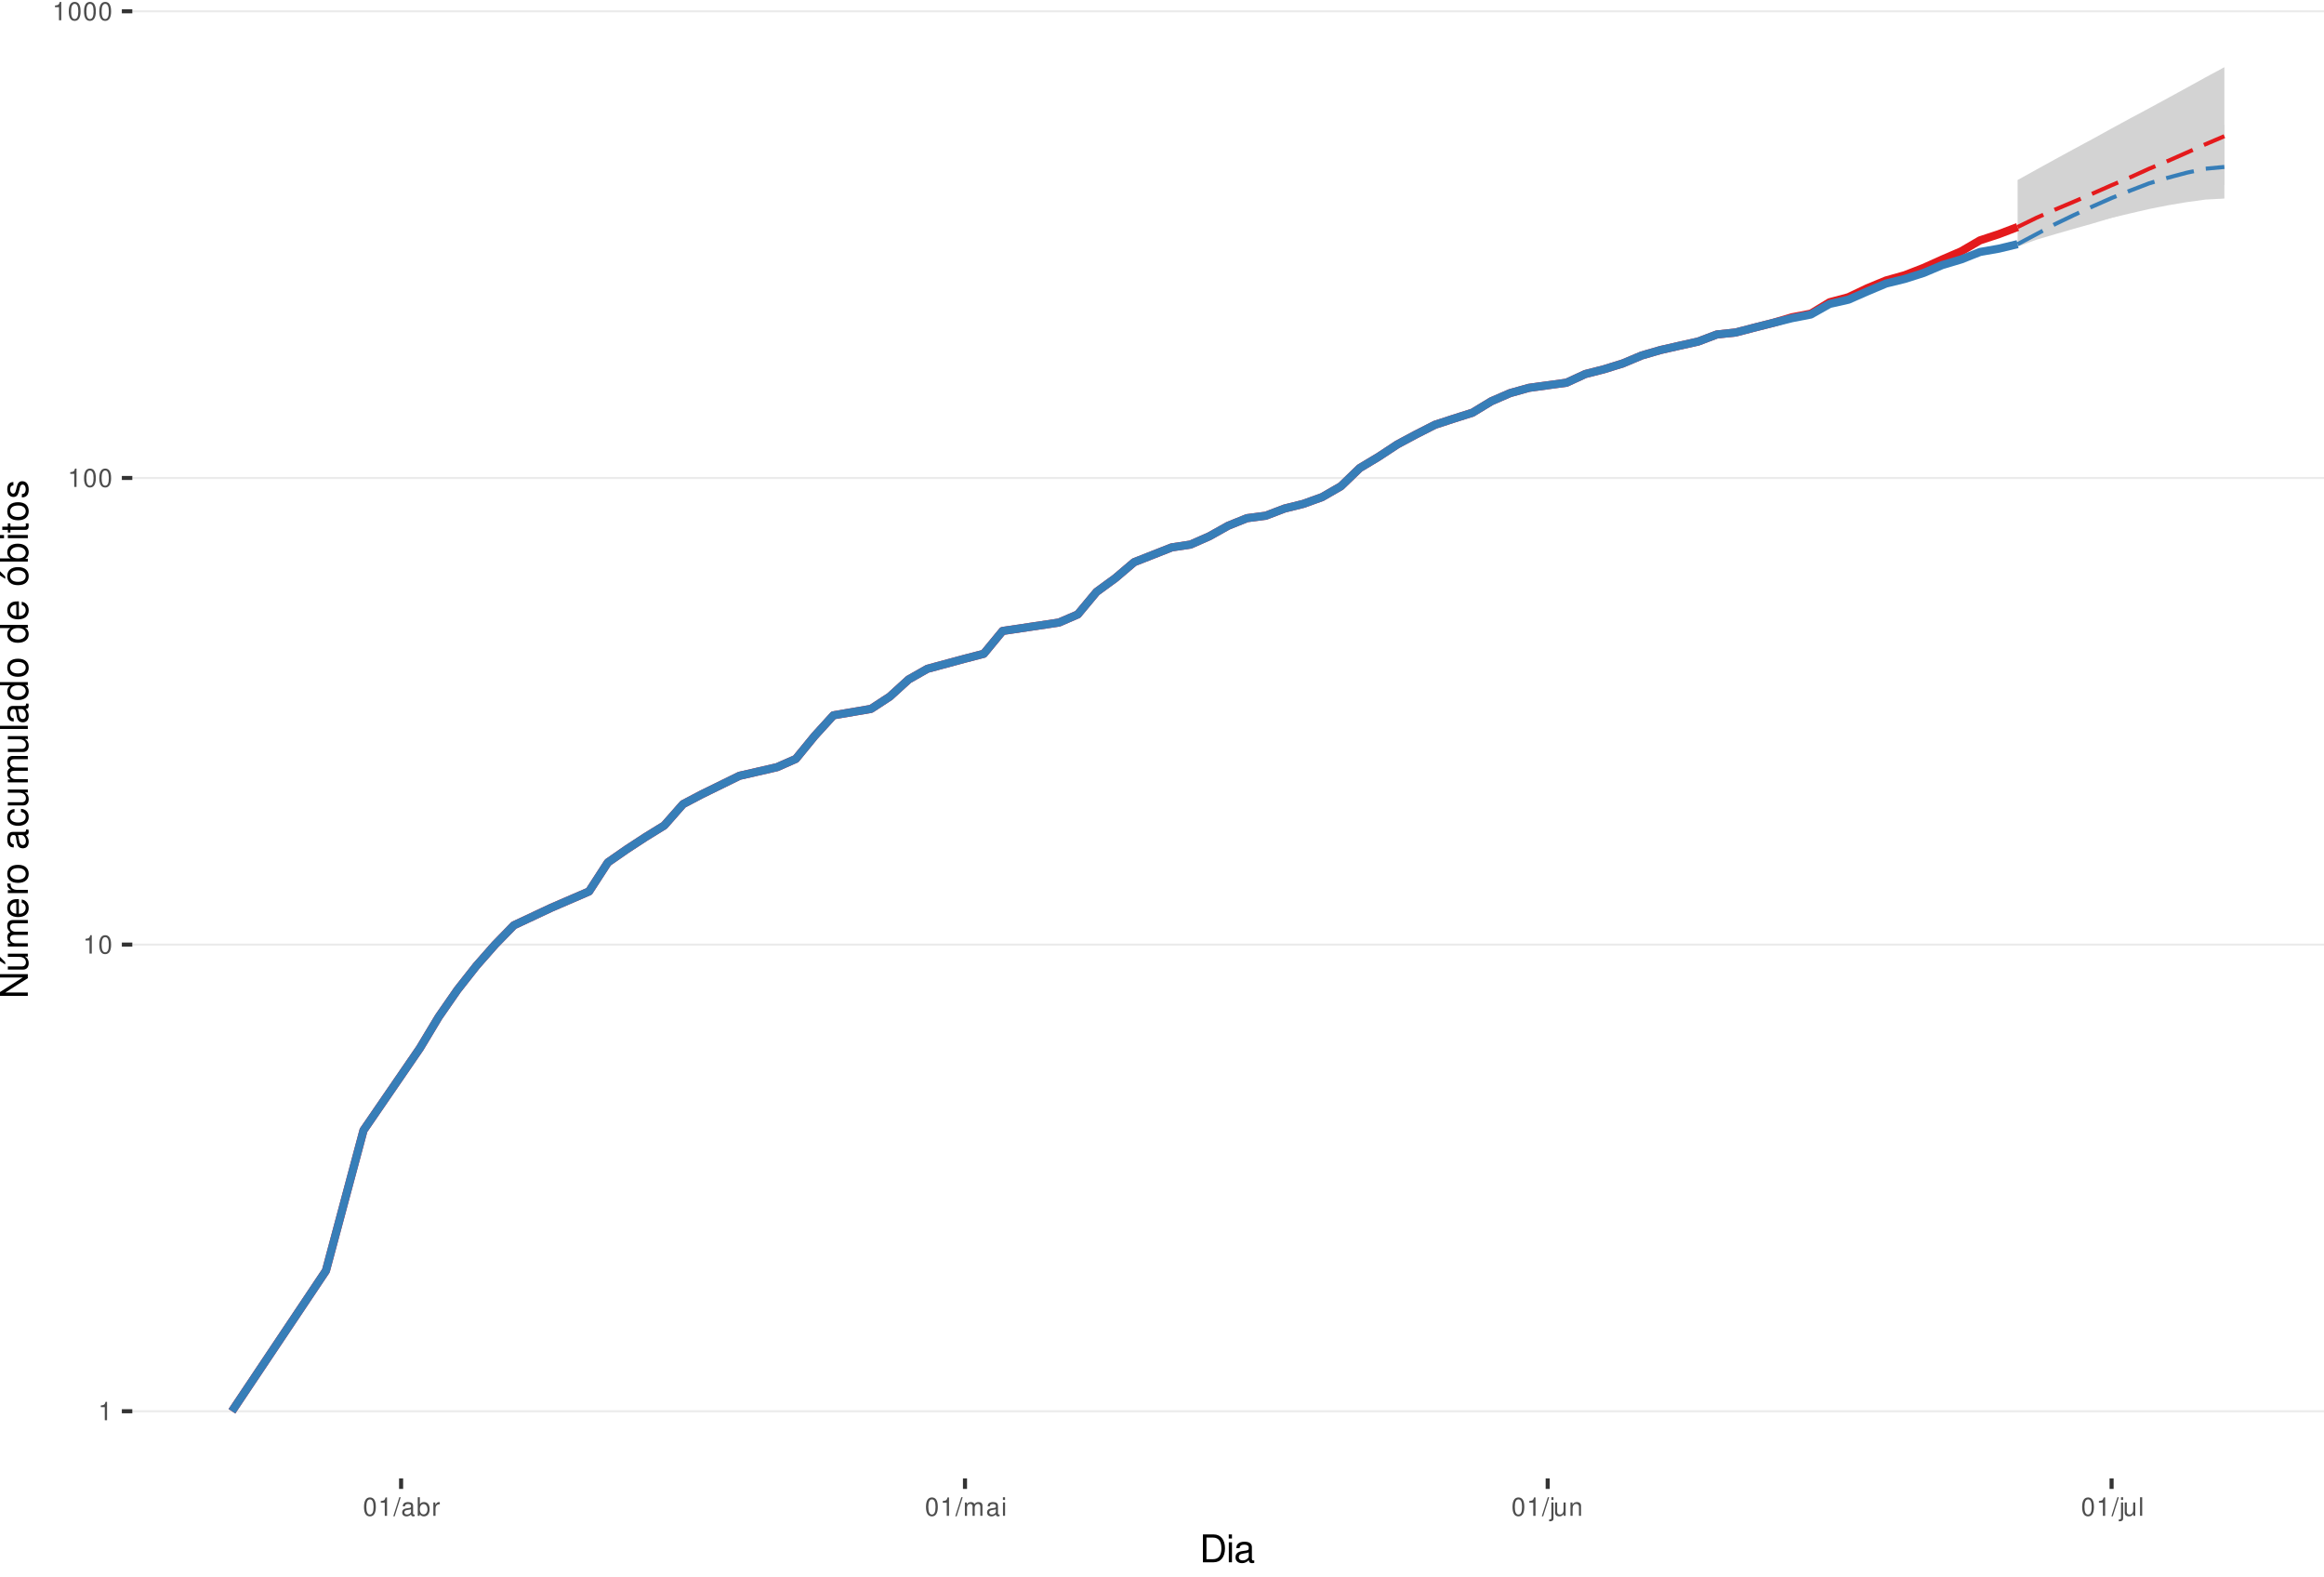
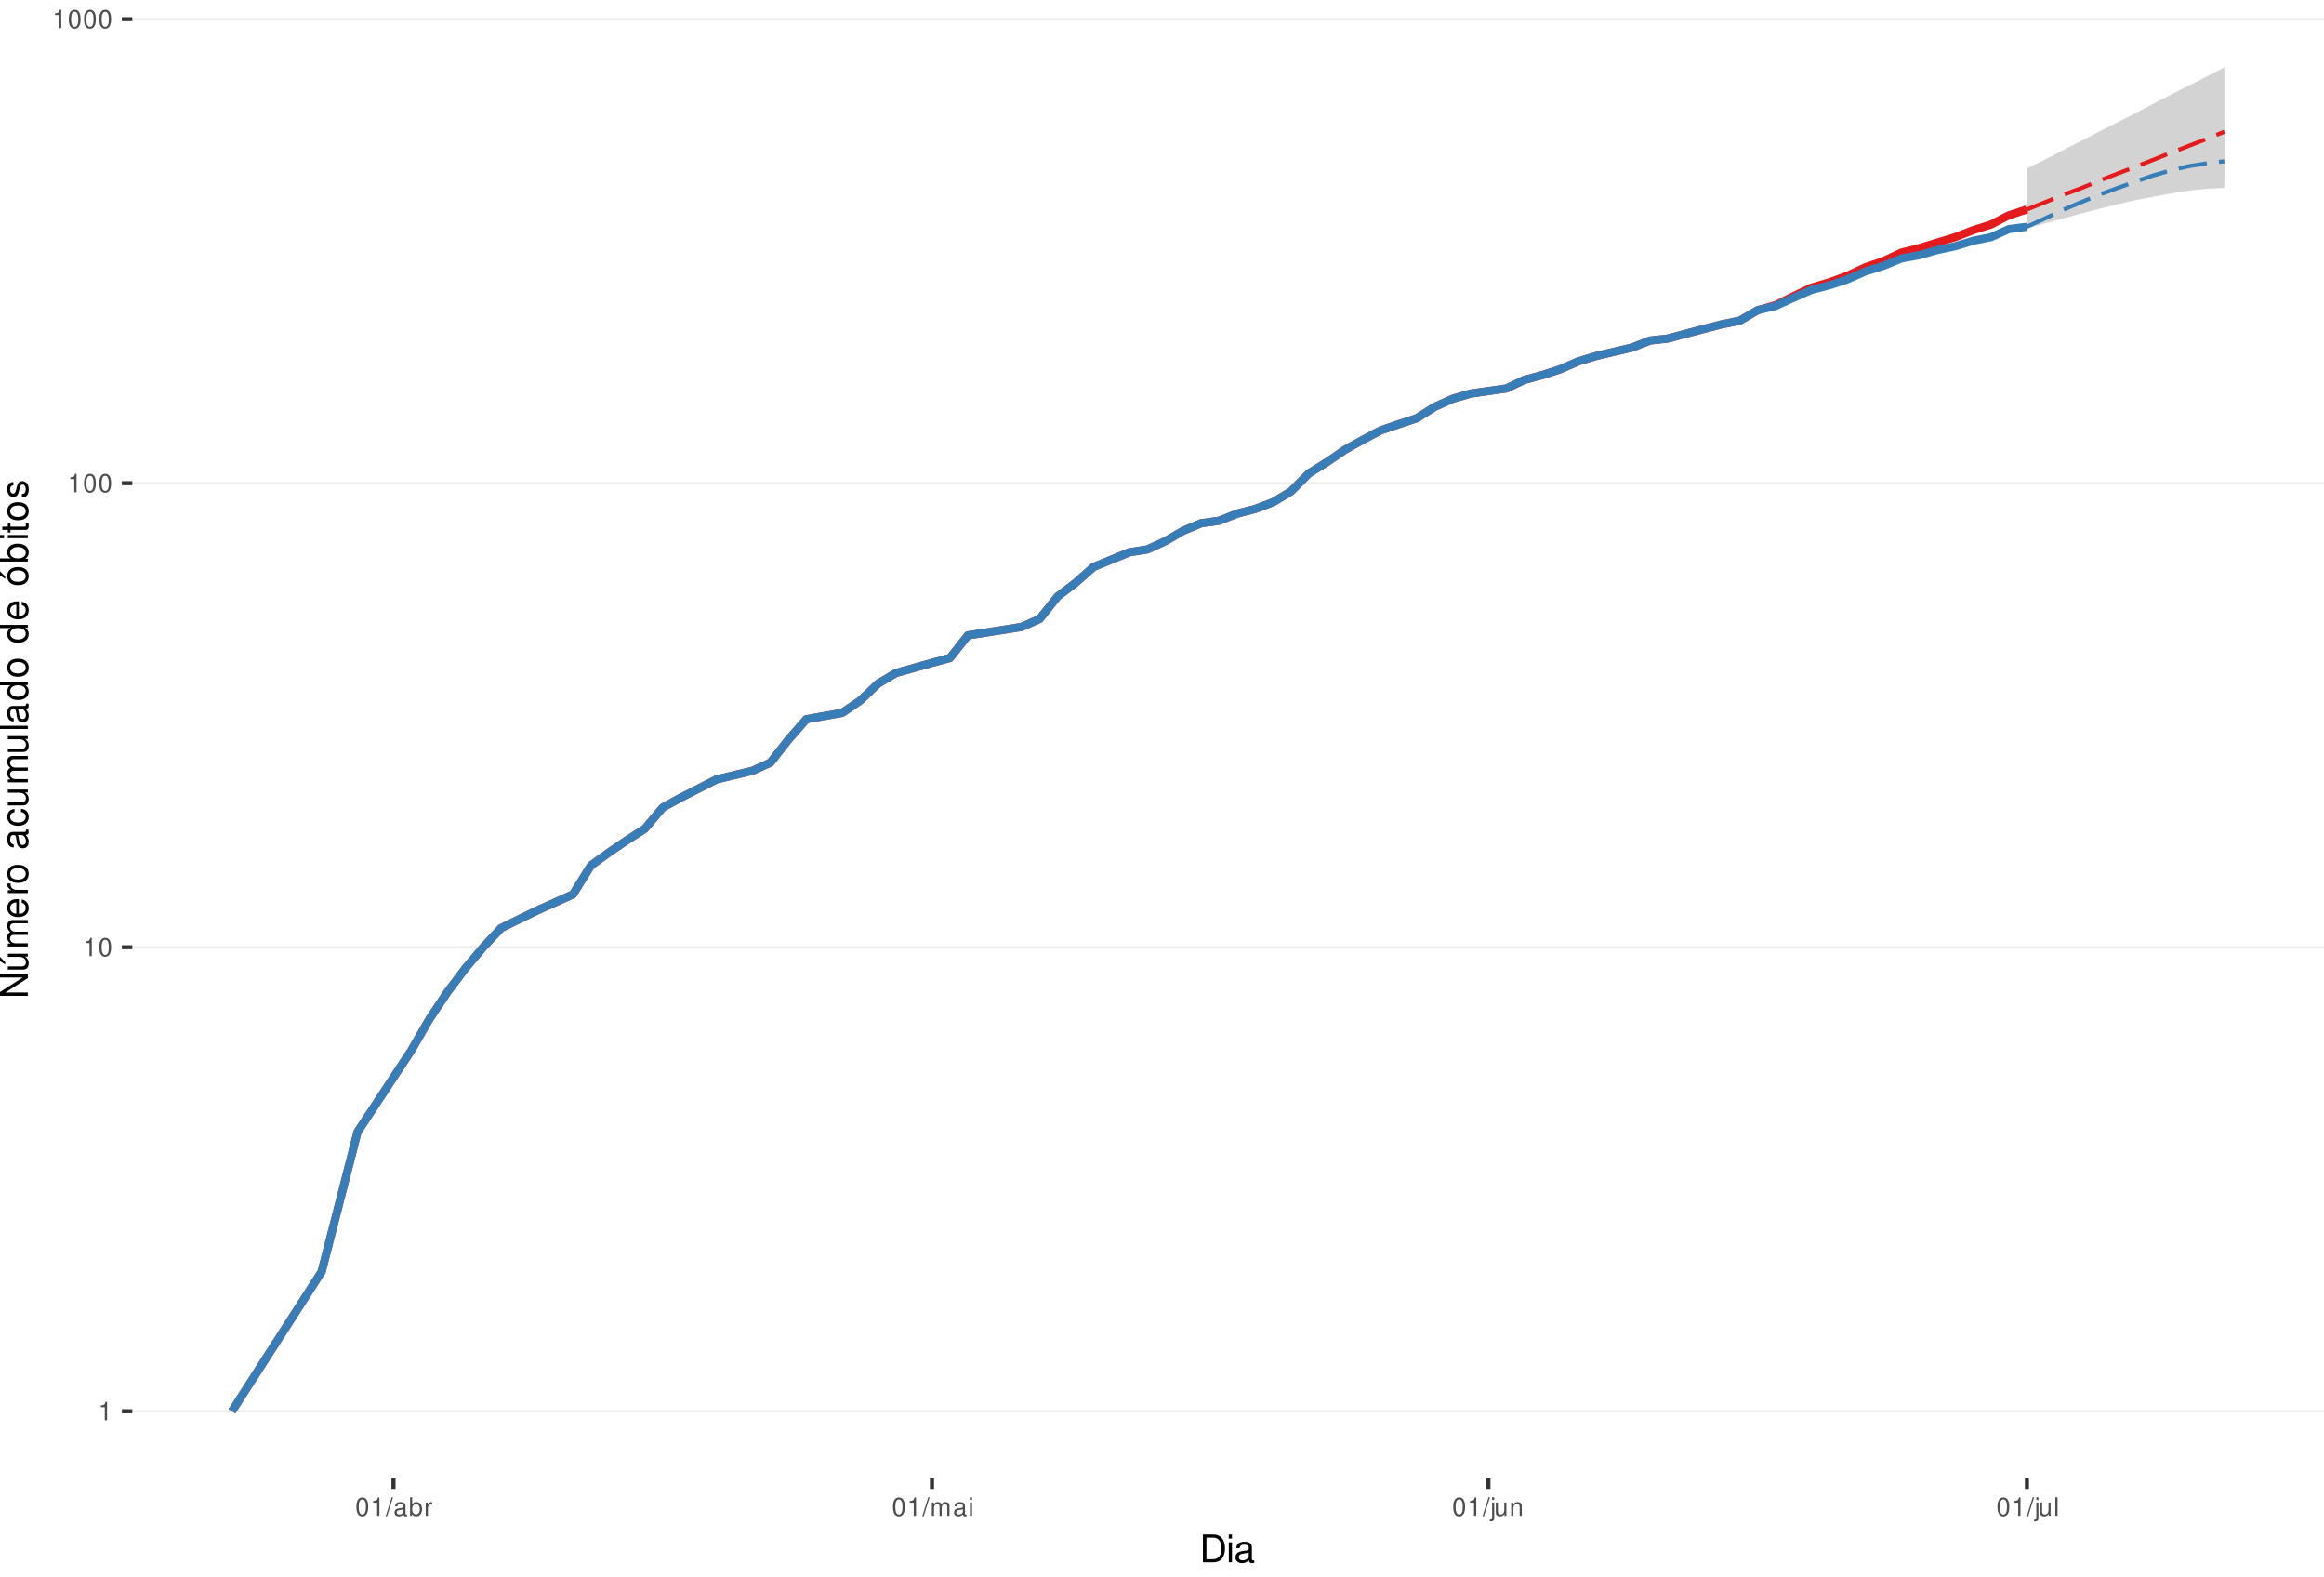
<svg xmlns="http://www.w3.org/2000/svg" xmlns:xlink="http://www.w3.org/1999/xlink" width="609pt" height="413pt" viewBox="0 0 609 413" version="1.1">
  <defs>
    <g>
      <symbol overflow="visible" id="glyph0-0">
        <path style="stroke:none;" d="" />
      </symbol>
      <symbol overflow="visible" id="glyph0-1">
        <path style="stroke:none;" d="M 1.719 -3.422 L 1.719 0 L 2.312 0 L 2.312 -4.812 L 1.922 -4.812 C 1.719 -4.078 1.578 -3.969 0.672 -3.859 L 0.672 -3.422 Z M 1.719 -3.422 " />
      </symbol>
      <symbol overflow="visible" id="glyph0-2">
        <path style="stroke:none;" d="M 1.828 -4.812 C 1.391 -4.812 0.984 -4.609 0.75 -4.281 C 0.438 -3.859 0.281 -3.219 0.281 -2.328 C 0.281 -0.703 0.812 0.156 1.828 0.156 C 2.828 0.156 3.375 -0.703 3.375 -2.297 C 3.375 -3.219 3.234 -3.844 2.922 -4.281 C 2.672 -4.625 2.281 -4.812 1.828 -4.812 Z M 1.828 -4.297 C 2.469 -4.297 2.781 -3.641 2.781 -2.344 C 2.781 -0.969 2.469 -0.328 1.812 -0.328 C 1.203 -0.328 0.891 -1 0.891 -2.328 C 0.891 -3.641 1.203 -4.297 1.828 -4.297 Z M 1.828 -4.297 " />
      </symbol>
      <symbol overflow="visible" id="glyph0-3">
        <path style="stroke:none;" d="M 1.531 -4.859 L -0.047 0.141 L 0.312 0.141 L 1.891 -4.859 Z M 1.531 -4.859 " />
      </symbol>
      <symbol overflow="visible" id="glyph0-4">
        <path style="stroke:none;" d="M 3.562 -0.328 C 3.5 -0.312 3.469 -0.312 3.438 -0.312 C 3.25 -0.312 3.141 -0.406 3.141 -0.578 L 3.141 -2.641 C 3.141 -3.25 2.688 -3.594 1.828 -3.594 C 1.312 -3.594 0.906 -3.438 0.672 -3.188 C 0.516 -3 0.453 -2.797 0.438 -2.453 L 0.984 -2.453 C 1.031 -2.875 1.297 -3.078 1.812 -3.078 C 2.312 -3.078 2.594 -2.891 2.594 -2.562 L 2.594 -2.406 C 2.578 -2.172 2.469 -2.078 2.016 -2.031 C 1.219 -1.922 1.109 -1.891 0.891 -1.812 C 0.484 -1.641 0.281 -1.328 0.281 -0.875 C 0.281 -0.25 0.719 0.156 1.422 0.156 C 1.859 0.156 2.219 0 2.609 -0.359 C 2.656 0 2.828 0.156 3.188 0.156 C 3.297 0.156 3.375 0.141 3.562 0.094 Z M 2.594 -1.094 C 2.594 -0.906 2.531 -0.797 2.375 -0.641 C 2.141 -0.438 1.875 -0.328 1.547 -0.328 C 1.109 -0.328 0.859 -0.547 0.859 -0.891 C 0.859 -1.266 1.094 -1.438 1.703 -1.531 C 2.297 -1.609 2.406 -1.641 2.594 -1.719 Z M 2.594 -1.094 " />
      </symbol>
      <symbol overflow="visible" id="glyph0-5">
        <path style="stroke:none;" d="M 0.359 -4.859 L 0.359 0 L 0.859 0 L 0.859 -0.453 C 1.125 -0.047 1.484 0.156 1.969 0.156 C 2.875 0.156 3.484 -0.594 3.484 -1.75 C 3.484 -2.891 2.922 -3.594 1.984 -3.594 C 1.516 -3.594 1.172 -3.406 0.906 -3.016 L 0.906 -4.859 Z M 1.891 -3.062 C 2.5 -3.062 2.906 -2.531 2.906 -1.703 C 2.906 -0.906 2.484 -0.359 1.891 -0.359 C 1.297 -0.359 0.906 -0.906 0.906 -1.719 C 0.906 -2.531 1.297 -3.062 1.891 -3.062 Z M 1.891 -3.062 " />
      </symbol>
      <symbol overflow="visible" id="glyph0-6">
        <path style="stroke:none;" d="M 0.453 -3.484 L 0.453 0 L 1.016 0 L 1.016 -1.812 C 1.031 -2.656 1.375 -3.016 2.141 -3 L 2.141 -3.562 C 2.047 -3.578 1.984 -3.594 1.922 -3.594 C 1.562 -3.594 1.297 -3.375 0.969 -2.859 L 0.969 -3.484 Z M 0.453 -3.484 " />
      </symbol>
      <symbol overflow="visible" id="glyph0-7">
        <path style="stroke:none;" d="M 0.469 -3.484 L 0.469 0 L 1.031 0 L 1.031 -2.188 C 1.031 -2.703 1.391 -3.109 1.844 -3.109 C 2.25 -3.109 2.484 -2.844 2.484 -2.406 L 2.484 0 L 3.047 0 L 3.047 -2.188 C 3.047 -2.703 3.422 -3.109 3.875 -3.109 C 4.266 -3.109 4.516 -2.844 4.516 -2.406 L 4.516 0 L 5.078 0 L 5.078 -2.609 C 5.078 -3.234 4.719 -3.594 4.062 -3.594 C 3.594 -3.594 3.312 -3.453 2.984 -3.062 C 2.781 -3.422 2.5 -3.594 2.047 -3.594 C 1.578 -3.594 1.266 -3.422 0.984 -3 L 0.984 -3.484 Z M 0.469 -3.484 " />
      </symbol>
      <symbol overflow="visible" id="glyph0-8">
        <path style="stroke:none;" d="M 1 -3.484 L 0.453 -3.484 L 0.453 0 L 1 0 Z M 1 -4.859 L 0.438 -4.859 L 0.438 -4.156 L 1 -4.156 Z M 1 -4.859 " />
      </symbol>
      <symbol overflow="visible" id="glyph0-9">
        <path style="stroke:none;" d="M 0.469 -3.484 L 0.469 0.5 C 0.469 0.859 0.359 0.969 0.016 0.969 C -0.031 0.969 -0.047 0.969 -0.125 0.953 L -0.125 1.438 C -0.047 1.438 -0.016 1.453 0.062 1.453 C 0.688 1.453 1.016 1.203 1.016 0.719 L 1.016 -3.484 Z M 1.016 -4.859 L 0.469 -4.859 L 0.469 -4.156 L 1.016 -4.156 Z M 1.016 -4.859 " />
      </symbol>
      <symbol overflow="visible" id="glyph0-10">
        <path style="stroke:none;" d="M 3.203 0 L 3.203 -3.484 L 2.656 -3.484 L 2.656 -1.516 C 2.656 -0.797 2.281 -0.328 1.703 -0.328 C 1.266 -0.328 0.984 -0.594 0.984 -1.016 L 0.984 -3.484 L 0.438 -3.484 L 0.438 -0.797 C 0.438 -0.219 0.859 0.156 1.547 0.156 C 2.062 0.156 2.391 -0.031 2.703 -0.484 L 2.703 0 Z M 3.203 0 " />
      </symbol>
      <symbol overflow="visible" id="glyph0-11">
        <path style="stroke:none;" d="M 0.469 -3.484 L 0.469 0 L 1.031 0 L 1.031 -1.922 C 1.031 -2.641 1.391 -3.109 1.969 -3.109 C 2.406 -3.109 2.688 -2.828 2.688 -2.422 L 2.688 0 L 3.234 0 L 3.234 -2.641 C 3.234 -3.219 2.812 -3.594 2.141 -3.594 C 1.625 -3.594 1.281 -3.391 0.984 -2.906 L 0.984 -3.484 Z M 0.469 -3.484 " />
      </symbol>
      <symbol overflow="visible" id="glyph0-12">
        <path style="stroke:none;" d="M 1.016 -4.859 L 0.453 -4.859 L 0.453 0 L 1.016 0 Z M 1.016 -4.859 " />
      </symbol>
      <symbol overflow="visible" id="glyph1-0">
        <path style="stroke:none;" d="" />
      </symbol>
      <symbol overflow="visible" id="glyph1-1">
        <path style="stroke:none;" d="M 0.891 0 L 3.703 0 C 5.547 0 6.672 -1.375 6.672 -3.656 C 6.672 -5.906 5.547 -7.297 3.703 -7.297 L 0.891 -7.297 Z M 1.812 -0.812 L 1.812 -6.469 L 3.547 -6.469 C 4.984 -6.469 5.734 -5.5 5.734 -3.641 C 5.734 -1.797 4.984 -0.812 3.547 -0.812 Z M 1.812 -0.812 " />
      </symbol>
      <symbol overflow="visible" id="glyph1-2">
        <path style="stroke:none;" d="M 1.5 -5.234 L 0.672 -5.234 L 0.672 0 L 1.5 0 Z M 1.5 -7.297 L 0.656 -7.297 L 0.656 -6.234 L 1.5 -6.234 Z M 1.5 -7.297 " />
      </symbol>
      <symbol overflow="visible" id="glyph1-3">
        <path style="stroke:none;" d="M 5.344 -0.484 C 5.266 -0.469 5.219 -0.469 5.172 -0.469 C 4.875 -0.469 4.719 -0.625 4.719 -0.875 L 4.719 -3.953 C 4.719 -4.891 4.047 -5.391 2.75 -5.391 C 1.984 -5.391 1.375 -5.172 1.016 -4.781 C 0.766 -4.516 0.672 -4.203 0.656 -3.688 L 1.484 -3.688 C 1.562 -4.328 1.938 -4.625 2.719 -4.625 C 3.484 -4.625 3.891 -4.344 3.891 -3.844 L 3.891 -3.625 C 3.875 -3.266 3.703 -3.125 3.016 -3.047 C 1.844 -2.891 1.656 -2.844 1.344 -2.719 C 0.734 -2.453 0.422 -2 0.422 -1.312 C 0.422 -0.375 1.078 0.234 2.141 0.234 C 2.797 0.234 3.328 0 3.922 -0.547 C 3.984 0 4.234 0.234 4.781 0.234 C 4.953 0.234 5.062 0.203 5.344 0.141 Z M 3.891 -1.656 C 3.891 -1.375 3.812 -1.203 3.562 -0.969 C 3.219 -0.656 2.812 -0.5 2.312 -0.5 C 1.672 -0.5 1.297 -0.812 1.297 -1.344 C 1.297 -1.891 1.656 -2.172 2.547 -2.297 C 3.438 -2.422 3.609 -2.453 3.891 -2.594 Z M 3.891 -1.656 " />
      </symbol>
      <symbol overflow="visible" id="glyph2-0">
        <path style="stroke:none;" d="" />
      </symbol>
      <symbol overflow="visible" id="glyph2-1">
        <path style="stroke:none;" d="M -7.297 -6.453 L -7.297 -5.578 L -1.328 -5.578 L -7.297 -1.766 L -7.297 -0.766 L 0 -0.766 L 0 -1.641 L -5.906 -1.641 L 0 -5.406 L 0 -6.453 Z M -7.297 -6.453 " />
      </symbol>
      <symbol overflow="visible" id="glyph2-2">
        <path style="stroke:none;" d="M 0 -4.812 L -5.234 -4.812 L -5.234 -3.984 L -2.266 -3.984 C -1.203 -3.984 -0.5 -3.438 -0.5 -2.562 C -0.5 -1.906 -0.906 -1.484 -1.531 -1.484 L -5.234 -1.484 L -5.234 -0.656 L -1.203 -0.656 C -0.328 -0.656 0.234 -1.297 0.234 -2.312 C 0.234 -3.094 -0.047 -3.578 -0.734 -4.062 L 0 -4.062 Z M -7.406 -2.953 L -5.922 -2 L -5.922 -2.594 L -7.406 -4.094 Z M -7.406 -2.953 " />
      </symbol>
      <symbol overflow="visible" id="glyph2-3">
        <path style="stroke:none;" d="M -5.234 -0.703 L 0 -0.703 L 0 -1.547 L -3.297 -1.547 C -4.047 -1.547 -4.656 -2.094 -4.656 -2.766 C -4.656 -3.391 -4.281 -3.734 -3.609 -3.734 L 0 -3.734 L 0 -4.578 L -3.297 -4.578 C -4.047 -4.578 -4.656 -5.125 -4.656 -5.812 C -4.656 -6.422 -4.266 -6.781 -3.609 -6.781 L 0 -6.781 L 0 -7.625 L -3.938 -7.625 C -4.875 -7.625 -5.391 -7.078 -5.391 -6.094 C -5.391 -5.406 -5.188 -4.984 -4.594 -4.484 C -5.156 -4.188 -5.391 -3.766 -5.391 -3.078 C -5.391 -2.375 -5.125 -1.906 -4.5 -1.469 L -5.234 -1.469 Z M -5.234 -0.703 " />
      </symbol>
      <symbol overflow="visible" id="glyph2-4">
        <path style="stroke:none;" d="M -2.344 -5.125 C -3.141 -5.125 -3.625 -5.062 -4.016 -4.922 C -4.875 -4.578 -5.391 -3.781 -5.391 -2.797 C -5.391 -1.344 -4.281 -0.406 -2.547 -0.406 C -0.812 -0.406 0.234 -1.297 0.234 -2.781 C 0.234 -3.984 -0.453 -4.812 -1.594 -5.016 L -1.594 -4.188 C -0.906 -3.953 -0.547 -3.484 -0.547 -2.812 C -0.547 -2.281 -0.781 -1.828 -1.219 -1.547 C -1.516 -1.344 -1.812 -1.281 -2.344 -1.266 Z M -3.016 -1.297 C -3.984 -1.359 -4.625 -1.953 -4.625 -2.797 C -4.625 -3.641 -3.953 -4.234 -3.016 -4.234 Z M -3.016 -1.297 " />
      </symbol>
      <symbol overflow="visible" id="glyph2-5">
        <path style="stroke:none;" d="M -5.234 -0.688 L 0 -0.688 L 0 -1.531 L -2.719 -1.531 C -3.984 -1.547 -4.547 -2.062 -4.516 -3.203 L -5.359 -3.203 C -5.375 -3.062 -5.391 -2.984 -5.391 -2.891 C -5.391 -2.344 -5.062 -1.938 -4.297 -1.453 L -5.234 -1.453 Z M -5.234 -0.688 " />
      </symbol>
      <symbol overflow="visible" id="glyph2-6">
        <path style="stroke:none;" d="M -5.391 -2.719 C -5.391 -1.234 -4.344 -0.359 -2.578 -0.359 C -0.812 -0.359 0.234 -1.234 0.234 -2.734 C 0.234 -4.203 -0.812 -5.094 -2.547 -5.094 C -4.359 -5.094 -5.391 -4.234 -5.391 -2.719 Z M -4.625 -2.734 C -4.625 -3.672 -3.844 -4.234 -2.547 -4.234 C -1.312 -4.234 -0.547 -3.656 -0.547 -2.734 C -0.547 -1.797 -1.312 -1.234 -2.578 -1.234 C -3.844 -1.234 -4.625 -1.797 -4.625 -2.734 Z M -4.625 -2.734 " />
      </symbol>
      <symbol overflow="visible" id="glyph2-7">
        <path style="stroke:none;" d="" />
      </symbol>
      <symbol overflow="visible" id="glyph2-8">
        <path style="stroke:none;" d="M -0.484 -5.344 C -0.469 -5.266 -0.469 -5.219 -0.469 -5.172 C -0.469 -4.875 -0.625 -4.719 -0.875 -4.719 L -3.953 -4.719 C -4.891 -4.719 -5.391 -4.047 -5.391 -2.75 C -5.391 -1.984 -5.172 -1.375 -4.781 -1.016 C -4.516 -0.766 -4.203 -0.672 -3.688 -0.656 L -3.688 -1.484 C -4.328 -1.562 -4.625 -1.938 -4.625 -2.719 C -4.625 -3.484 -4.344 -3.891 -3.844 -3.891 L -3.625 -3.891 C -3.266 -3.875 -3.125 -3.703 -3.047 -3.016 C -2.891 -1.844 -2.844 -1.656 -2.719 -1.344 C -2.453 -0.734 -2 -0.422 -1.312 -0.422 C -0.375 -0.422 0.234 -1.078 0.234 -2.141 C 0.234 -2.797 0 -3.328 -0.547 -3.922 C 0 -3.984 0.234 -4.234 0.234 -4.781 C 0.234 -4.953 0.203 -5.062 0.141 -5.344 Z M -1.656 -3.891 C -1.375 -3.891 -1.203 -3.812 -0.969 -3.562 C -0.656 -3.219 -0.5 -2.812 -0.5 -2.312 C -0.5 -1.672 -0.812 -1.297 -1.344 -1.297 C -1.891 -1.297 -2.172 -1.656 -2.297 -2.547 C -2.422 -3.438 -2.453 -3.609 -2.594 -3.891 Z M -1.656 -3.891 " />
      </symbol>
      <symbol overflow="visible" id="glyph2-9">
        <path style="stroke:none;" d="M -3.484 -4.703 C -3.984 -4.672 -4.312 -4.562 -4.609 -4.359 C -5.094 -4 -5.391 -3.375 -5.391 -2.641 C -5.391 -1.219 -4.266 -0.312 -2.531 -0.312 C -0.844 -0.312 0.234 -1.203 0.234 -2.625 C 0.234 -3.875 -0.516 -4.672 -1.797 -4.766 L -1.797 -3.938 C -0.953 -3.797 -0.547 -3.359 -0.547 -2.656 C -0.547 -1.734 -1.297 -1.188 -2.531 -1.188 C -3.844 -1.188 -4.625 -1.719 -4.625 -2.625 C -4.625 -3.328 -4.203 -3.766 -3.484 -3.875 Z M -3.484 -4.703 " />
      </symbol>
      <symbol overflow="visible" id="glyph2-10">
        <path style="stroke:none;" d="M 0 -4.812 L -5.234 -4.812 L -5.234 -3.984 L -2.266 -3.984 C -1.203 -3.984 -0.5 -3.438 -0.5 -2.562 C -0.5 -1.906 -0.906 -1.484 -1.531 -1.484 L -5.234 -1.484 L -5.234 -0.656 L -1.203 -0.656 C -0.328 -0.656 0.234 -1.297 0.234 -2.312 C 0.234 -3.094 -0.047 -3.578 -0.734 -4.062 L 0 -4.062 Z M 0 -4.812 " />
      </symbol>
      <symbol overflow="visible" id="glyph2-11">
        <path style="stroke:none;" d="M -7.297 -1.516 L -7.297 -0.688 L 0 -0.688 L 0 -1.516 Z M -7.297 -1.516 " />
      </symbol>
      <symbol overflow="visible" id="glyph2-12">
        <path style="stroke:none;" d="M -7.297 -4.953 L -7.297 -4.125 L -4.578 -4.125 C -5.109 -3.766 -5.391 -3.203 -5.391 -2.516 C -5.391 -1.156 -4.297 -0.266 -2.625 -0.266 C -0.859 -0.266 0.234 -1.125 0.234 -2.547 C 0.234 -3.266 -0.047 -3.766 -0.688 -4.203 L 0 -4.203 L 0 -4.953 Z M -4.609 -2.656 C -4.609 -3.547 -3.812 -4.125 -2.562 -4.125 C -1.344 -4.125 -0.547 -3.547 -0.547 -2.656 C -0.547 -1.734 -1.359 -1.125 -2.578 -1.125 C -3.797 -1.125 -4.609 -1.734 -4.609 -2.656 Z M -4.609 -2.656 " />
      </symbol>
      <symbol overflow="visible" id="glyph2-13">
        <path style="stroke:none;" d="M -5.391 -2.719 C -5.391 -1.234 -4.344 -0.359 -2.578 -0.359 C -0.812 -0.359 0.234 -1.234 0.234 -2.734 C 0.234 -4.203 -0.812 -5.094 -2.547 -5.094 C -4.359 -5.094 -5.391 -4.234 -5.391 -2.719 Z M -4.625 -2.734 C -4.625 -3.672 -3.844 -4.234 -2.547 -4.234 C -1.312 -4.234 -0.547 -3.656 -0.547 -2.734 C -0.547 -1.797 -1.312 -1.234 -2.578 -1.234 C -3.844 -1.234 -4.625 -1.797 -4.625 -2.734 Z M -7.406 -2.984 L -5.922 -2.016 L -5.922 -2.625 L -7.406 -4.109 Z M -7.406 -2.984 " />
      </symbol>
      <symbol overflow="visible" id="glyph2-14">
        <path style="stroke:none;" d="M -7.297 -0.547 L 0 -0.547 L 0 -1.297 L -0.672 -1.297 C -0.062 -1.688 0.234 -2.219 0.234 -2.953 C 0.234 -4.328 -0.906 -5.234 -2.641 -5.234 C -4.344 -5.234 -5.391 -4.375 -5.391 -2.984 C -5.391 -2.266 -5.125 -1.766 -4.531 -1.375 L -7.297 -1.375 Z M -4.609 -2.828 C -4.609 -3.766 -3.797 -4.359 -2.547 -4.359 C -1.359 -4.359 -0.547 -3.734 -0.547 -2.828 C -0.547 -1.938 -1.344 -1.375 -2.578 -1.375 C -3.812 -1.375 -4.609 -1.938 -4.609 -2.828 Z M -4.609 -2.828 " />
      </symbol>
      <symbol overflow="visible" id="glyph2-15">
        <path style="stroke:none;" d="M -5.234 -1.5 L -5.234 -0.672 L 0 -0.672 L 0 -1.5 Z M -7.297 -1.5 L -7.297 -0.656 L -6.234 -0.656 L -6.234 -1.5 Z M -7.297 -1.5 " />
      </symbol>
      <symbol overflow="visible" id="glyph2-16">
        <path style="stroke:none;" d="M -5.234 -2.547 L -5.234 -1.688 L -6.688 -1.688 L -6.688 -0.844 L -5.234 -0.844 L -5.234 -0.141 L -4.562 -0.141 L -4.562 -0.844 L -0.594 -0.844 C -0.062 -0.844 0.234 -1.203 0.234 -1.859 C 0.234 -2.078 0.203 -2.266 0.156 -2.547 L -0.547 -2.547 C -0.516 -2.422 -0.5 -2.312 -0.5 -2.141 C -0.5 -1.781 -0.594 -1.688 -0.969 -1.688 L -4.562 -1.688 L -4.562 -2.547 Z M -5.234 -2.547 " />
      </symbol>
      <symbol overflow="visible" id="glyph2-17">
        <path style="stroke:none;" d="M -3.781 -4.375 C -4.812 -4.375 -5.391 -3.688 -5.391 -2.484 C -5.391 -1.266 -4.766 -0.469 -3.797 -0.469 C -2.969 -0.469 -2.578 -0.891 -2.281 -2.125 L -2.094 -2.906 C -1.953 -3.484 -1.734 -3.719 -1.375 -3.719 C -0.875 -3.719 -0.547 -3.234 -0.547 -2.5 C -0.547 -2.047 -0.672 -1.672 -0.891 -1.453 C -1.047 -1.328 -1.188 -1.266 -1.562 -1.219 L -1.562 -0.344 C -0.344 -0.375 0.234 -1.062 0.234 -2.438 C 0.234 -3.75 -0.422 -4.594 -1.438 -4.594 C -2.203 -4.594 -2.641 -4.156 -2.891 -3.109 L -3.078 -2.312 C -3.234 -1.625 -3.453 -1.344 -3.828 -1.344 C -4.312 -1.344 -4.625 -1.766 -4.625 -2.453 C -4.625 -3.125 -4.328 -3.484 -3.781 -3.5 Z M -3.781 -4.375 " />
      </symbol>
    </g>
    <clipPath id="clip1">
      <path d="M 34.672 0 L 609 0 L 609 387.328 L 34.672 387.328 Z M 34.672 0 " />
    </clipPath>
    <clipPath id="clip2">
      <path d="M 34.672 369 L 609 369 L 609 370 L 34.672 370 Z M 34.672 369 " />
    </clipPath>
    <clipPath id="clip3">
-       <path d="M 34.672 247 L 609 247 L 609 248 L 34.672 248 Z M 34.672 247 " />
+       <path d="M 34.672 247 L 609 247 L 609 249 L 34.672 249 Z M 34.672 247 " />
    </clipPath>
    <clipPath id="clip4">
-       <path d="M 34.672 124 L 609 124 L 609 126 L 34.672 126 Z M 34.672 124 " />
+       <path d="M 34.672 126 L 609 126 L 609 127 L 34.672 127 Z M 34.672 126 " />
    </clipPath>
    <clipPath id="clip5">
-       <path d="M 34.672 2 L 609 2 L 609 4 L 34.672 4 Z M 34.672 2 " />
+       <path d="M 34.672 4 L 609 4 L 609 6 L 34.672 6 Z M 34.672 4 " />
    </clipPath>
  </defs>
  <g id="surface46">
    <rect x="0" y="0" width="609" height="413" style="fill:rgb(100%,100%,100%);fill-opacity:1;stroke:none;" />
    <rect x="0" y="0" width="609" height="413" style="fill:rgb(100%,100%,100%);fill-opacity:1;stroke:none;" />
    <path style="fill:none;stroke-width:1.067;stroke-linecap:round;stroke-linejoin:round;stroke:rgb(100%,100%,100%);stroke-opacity:1;stroke-miterlimit:10;" d="M 0 413 L 609 413 L 609 0 L 0 0 Z M 0 413 " />
    <g clip-path="url(#clip1)" clip-rule="nonzero">
      <path style=" stroke:none;fill-rule:nonzero;fill:rgb(100%,100%,100%);fill-opacity:1;" d="M 34.672 387.328 L 609 387.328 L 609 0 L 34.672 0 Z M 34.672 387.328 " />
    </g>
    <g clip-path="url(#clip2)" clip-rule="nonzero">
      <path style="fill:none;stroke-width:0.533;stroke-linecap:butt;stroke-linejoin:round;stroke:rgb(92.157%,92.157%,92.157%);stroke-opacity:1;stroke-miterlimit:10;" d="M 34.672 369.723 L 609 369.723 " />
    </g>
    <g clip-path="url(#clip3)" clip-rule="nonzero">
-       <path style="fill:none;stroke-width:0.533;stroke-linecap:butt;stroke-linejoin:round;stroke:rgb(92.157%,92.157%,92.157%);stroke-opacity:1;stroke-miterlimit:10;" d="M 34.672 247.469 L 609 247.469 " />
+       <path style="fill:none;stroke-width:0.533;stroke-linecap:butt;stroke-linejoin:round;stroke:rgb(92.157%,92.157%,92.157%);stroke-opacity:1;stroke-miterlimit:10;" d="M 34.672 248.156 L 609 248.156 " />
    </g>
    <g clip-path="url(#clip4)" clip-rule="nonzero">
-       <path style="fill:none;stroke-width:0.533;stroke-linecap:butt;stroke-linejoin:round;stroke:rgb(92.157%,92.157%,92.157%);stroke-opacity:1;stroke-miterlimit:10;" d="M 34.672 125.219 L 609 125.219 " />
+       <path style="fill:none;stroke-width:0.533;stroke-linecap:butt;stroke-linejoin:round;stroke:rgb(92.157%,92.157%,92.157%);stroke-opacity:1;stroke-miterlimit:10;" d="M 34.672 126.594 L 609 126.594 " />
    </g>
    <g clip-path="url(#clip5)" clip-rule="nonzero">
-       <path style="fill:none;stroke-width:0.533;stroke-linecap:butt;stroke-linejoin:round;stroke:rgb(92.157%,92.157%,92.157%);stroke-opacity:1;stroke-miterlimit:10;" d="M 34.672 2.965 L 609 2.965 " />
-     </g>
-     <path style=" stroke:none;fill-rule:nonzero;fill:rgb(82.745%,82.745%,82.745%);fill-opacity:1;" d="M 528.711 47.16 L 533.637 44.426 L 538.562 41.715 L 543.488 39.027 L 548.414 36.375 L 553.34 33.656 L 558.266 30.98 L 563.191 28.348 L 568.117 25.672 L 573.043 22.977 L 577.969 20.258 L 582.895 17.605 L 582.895 48.395 L 577.969 49.918 L 573.043 51.348 L 568.117 52.824 L 563.191 54.199 L 558.266 55.609 L 553.34 57.062 L 548.414 58.551 L 543.488 59.93 L 538.562 61.348 L 533.637 62.801 L 528.711 64.637 Z M 528.711 47.16 " />
-     <path style=" stroke:none;fill-rule:nonzero;fill:rgb(82.745%,82.745%,82.745%);fill-opacity:1;" d="M 528.711 63.961 L 533.637 59.469 L 538.562 55.324 L 543.488 51.48 L 548.414 47.898 L 553.34 44.656 L 558.266 41.715 L 563.191 39.027 L 568.117 36.773 L 573.043 34.898 L 577.969 33.559 L 582.895 32.719 L 582.895 52.016 L 577.969 52.281 L 573.043 52.957 L 568.117 53.781 L 563.191 54.758 L 558.266 55.898 L 553.34 57.062 L 548.414 58.25 L 543.488 59.621 L 538.562 61.031 L 533.637 62.477 Z M 528.711 63.961 " />
-     <path style="fill:none;stroke-width:2.134;stroke-linecap:butt;stroke-linejoin:round;stroke:rgb(89.412%,10.196%,10.98%);stroke-opacity:1;stroke-miterlimit:10;" d="M 60.777 369.723 L 85.406 332.922 L 95.258 296.121 L 110.035 274.594 L 114.961 266.406 L 119.883 259.316 L 124.809 253.062 L 129.734 247.469 L 134.66 242.41 L 144.512 237.789 L 154.363 233.539 L 159.289 225.941 L 164.215 222.516 L 169.141 219.297 L 174.066 216.262 L 178.992 210.668 L 183.918 208.078 L 193.77 203.25 L 203.621 200.988 L 208.547 198.82 L 213.473 192.805 L 218.398 187.398 L 228.25 185.715 L 233.176 182.496 L 238.102 178.008 L 243.027 175.211 L 252.875 172.555 L 257.801 171.277 L 262.727 165.305 L 277.504 163.094 L 282.43 160.969 L 287.355 155.062 L 292.281 151.461 L 297.207 147.277 L 307.059 143.402 L 311.984 142.66 L 316.91 140.492 L 321.836 137.734 L 326.762 135.754 L 331.688 135.109 L 336.613 133.227 L 341.539 132.004 L 346.465 130.227 L 351.391 127.387 L 356.316 122.629 L 361.242 119.676 L 366.168 116.43 L 371.094 113.797 L 376.016 111.289 L 380.941 109.68 L 385.867 108.117 L 390.793 105.125 L 395.719 102.988 L 400.645 101.609 L 405.57 100.93 L 410.496 100.262 L 415.422 97.988 L 420.348 96.734 L 425.273 95.203 L 430.199 93.133 L 435.125 91.703 L 440.051 90.582 L 444.977 89.488 L 449.902 87.625 L 454.828 87.105 L 459.754 85.824 L 464.68 84.578 L 469.605 83.113 L 474.531 82.164 L 479.457 79.18 L 484.383 77.859 L 489.309 75.516 L 494.234 73.477 L 499.16 72.09 L 504.086 70.172 L 509.008 67.961 L 513.934 65.836 L 518.859 62.965 L 523.785 61.348 L 528.711 59.469 " />
-     <path style="fill:none;stroke-width:1.067;stroke-linecap:butt;stroke-linejoin:round;stroke:rgb(89.412%,10.196%,10.98%);stroke-opacity:1;stroke-dasharray:7.469,3.201;stroke-miterlimit:10;" d="M 528.711 59.469 L 533.637 57.062 L 538.562 54.898 L 543.488 52.824 L 548.414 50.691 L 553.34 48.52 L 558.266 46.434 L 563.191 44.195 L 568.117 42.156 L 573.043 39.98 L 577.969 37.785 L 582.895 35.68 " />
-     <path style="fill:none;stroke-width:2.134;stroke-linecap:butt;stroke-linejoin:round;stroke:rgb(21.569%,49.412%,72.157%);stroke-opacity:1;stroke-miterlimit:10;" d="M 60.777 369.723 L 85.406 332.922 L 95.258 296.121 L 110.035 274.594 L 114.961 266.406 L 119.883 259.316 L 124.809 253.062 L 129.734 247.469 L 134.66 242.41 L 144.512 237.789 L 154.363 233.539 L 159.289 225.941 L 164.215 222.516 L 169.141 219.297 L 174.066 216.262 L 178.992 210.668 L 183.918 208.078 L 193.77 203.25 L 203.621 200.988 L 208.547 198.82 L 213.473 192.805 L 218.398 187.398 L 228.25 185.715 L 233.176 182.496 L 238.102 178.008 L 243.027 175.211 L 252.875 172.555 L 257.801 171.277 L 262.727 165.305 L 277.504 163.094 L 282.43 160.969 L 287.355 155.062 L 292.281 151.461 L 297.207 147.277 L 307.059 143.402 L 311.984 142.66 L 316.91 140.492 L 321.836 137.734 L 326.762 135.754 L 331.688 135.109 L 336.613 133.227 L 341.539 132.004 L 346.465 130.227 L 351.391 127.387 L 356.316 122.629 L 361.242 119.676 L 366.168 116.43 L 371.094 113.797 L 376.016 111.289 L 380.941 109.68 L 385.867 108.117 L 390.793 105.125 L 395.719 102.988 L 400.645 101.609 L 405.57 100.93 L 410.496 100.262 L 415.422 97.988 L 420.348 96.734 L 425.273 95.203 L 430.199 93.133 L 435.125 91.703 L 440.051 90.582 L 444.977 89.488 L 449.902 87.625 L 454.828 87.105 L 459.754 85.824 L 464.68 84.578 L 469.605 83.355 L 474.531 82.398 L 479.457 79.629 L 484.383 78.516 L 489.309 76.355 L 494.234 74.281 L 499.16 73.074 L 504.086 71.508 L 509.008 69.426 L 513.934 67.961 L 518.859 66.012 L 523.785 65.148 L 528.711 63.961 " />
-     <path style="fill:none;stroke-width:1.067;stroke-linecap:butt;stroke-linejoin:round;stroke:rgb(21.569%,49.412%,72.157%);stroke-opacity:1;stroke-dasharray:7.469,3.201;stroke-miterlimit:10;" d="M 528.711 63.961 L 533.637 61.348 L 538.562 58.703 L 543.488 56.332 L 548.414 54.059 L 553.34 51.879 L 558.266 49.918 L 563.191 48.023 L 568.117 46.555 L 573.043 45.242 L 577.969 44.195 L 582.895 43.734 " />
+       <path style="fill:none;stroke-width:0.533;stroke-linecap:butt;stroke-linejoin:round;stroke:rgb(92.157%,92.157%,92.157%);stroke-opacity:1;stroke-miterlimit:10;" d="M 34.672 5.027 L 609 5.027 " />
+     </g>
+     <path style=" stroke:none;fill-rule:nonzero;fill:rgb(82.745%,82.745%,82.745%);fill-opacity:1;" d="M 531.152 44.109 L 535.855 41.832 L 540.559 39.348 L 545.266 36.977 L 549.969 34.52 L 554.672 32.172 L 559.375 29.758 L 564.078 27.285 L 568.781 24.848 L 573.488 22.445 L 578.191 20.074 L 582.895 17.605 L 582.895 46.023 L 578.191 47.184 L 573.488 48.492 L 568.781 49.707 L 564.078 50.953 L 559.375 52.227 L 554.672 53.535 L 549.969 54.738 L 545.266 55.973 L 540.559 57.234 L 535.855 58.527 L 531.152 59.852 Z M 531.152 44.109 " />
+     <path style=" stroke:none;fill-rule:nonzero;fill:rgb(82.745%,82.745%,82.745%);fill-opacity:1;" d="M 531.152 59.406 L 535.855 55.559 L 540.559 51.969 L 545.266 48.73 L 549.969 45.68 L 554.672 42.797 L 559.375 40.164 L 564.078 37.852 L 568.781 35.828 L 573.488 34.152 L 578.191 32.883 L 582.895 32.172 L 582.895 49.219 L 578.191 49.461 L 573.488 49.953 L 568.781 50.703 L 564.078 51.586 L 559.375 52.488 L 554.672 53.535 L 549.969 54.605 L 545.266 55.695 L 540.559 56.949 L 535.855 58.094 Z M 531.152 59.406 " />
+     <path style="fill:none;stroke-width:2.134;stroke-linecap:butt;stroke-linejoin:round;stroke:rgb(89.412%,10.196%,10.98%);stroke-opacity:1;stroke-miterlimit:10;" d="M 60.777 369.723 L 84.297 333.129 L 93.703 296.535 L 107.816 275.125 L 112.52 266.988 L 117.223 259.938 L 121.926 253.719 L 126.629 248.156 L 131.332 243.125 L 140.742 238.531 L 150.148 234.305 L 154.852 226.75 L 159.555 223.344 L 164.258 220.145 L 168.965 217.125 L 173.668 211.562 L 178.371 208.988 L 187.777 204.184 L 197.188 201.938 L 201.891 199.781 L 206.594 193.797 L 211.297 188.426 L 220.703 186.75 L 225.41 183.547 L 230.113 179.086 L 234.816 176.305 L 244.223 173.664 L 248.926 172.391 L 253.633 166.453 L 267.742 164.254 L 272.445 162.141 L 277.148 156.27 L 281.855 152.688 L 286.559 148.531 L 295.965 144.676 L 300.668 143.938 L 305.371 141.781 L 310.078 139.039 L 314.781 137.07 L 319.484 136.43 L 324.188 134.555 L 328.891 133.34 L 333.594 131.57 L 338.297 128.746 L 343.004 124.016 L 347.707 121.082 L 352.41 117.855 L 357.113 115.234 L 361.816 112.742 L 366.52 111.141 L 371.227 109.586 L 375.93 106.613 L 380.633 104.488 L 385.336 103.113 L 390.039 102.441 L 394.742 101.777 L 399.449 99.52 L 404.152 98.27 L 408.855 96.746 L 413.559 94.688 L 418.262 93.266 L 422.965 92.152 L 427.672 91.062 L 432.375 89.211 L 437.078 88.695 L 441.781 87.422 L 446.484 86.18 L 451.188 84.965 L 455.895 84.016 L 460.598 81.258 L 465.301 79.934 L 470.004 77.586 L 474.707 75.34 L 479.41 73.957 L 484.117 72.234 L 488.82 70.02 L 493.523 68.414 L 498.227 66.184 L 502.93 65.02 L 507.633 63.559 L 512.336 62.137 L 517.043 60.301 L 521.746 58.82 L 526.449 56.391 L 531.152 54.875 " />
+     <path style="fill:none;stroke-width:1.067;stroke-linecap:butt;stroke-linejoin:round;stroke:rgb(89.412%,10.196%,10.98%);stroke-opacity:1;stroke-dasharray:7.469,3.201;stroke-miterlimit:10;" d="M 531.152 54.875 L 535.855 53.008 L 540.559 51.078 L 545.266 49.34 L 549.969 47.418 L 554.672 45.566 L 559.375 43.777 L 564.078 41.941 L 568.781 40.062 L 573.488 38.246 L 578.191 36.398 L 582.895 34.52 " />
+     <path style="fill:none;stroke-width:2.134;stroke-linecap:butt;stroke-linejoin:round;stroke:rgb(21.569%,49.412%,72.157%);stroke-opacity:1;stroke-miterlimit:10;" d="M 60.777 369.723 L 84.297 333.129 L 93.703 296.535 L 107.816 275.125 L 112.52 266.988 L 117.223 259.938 L 121.926 253.719 L 126.629 248.156 L 131.332 243.125 L 140.742 238.531 L 150.148 234.305 L 154.852 226.75 L 159.555 223.344 L 164.258 220.145 L 168.965 217.125 L 173.668 211.562 L 178.371 208.988 L 187.777 204.184 L 197.188 201.938 L 201.891 199.781 L 206.594 193.797 L 211.297 188.426 L 220.703 186.75 L 225.41 183.547 L 230.113 179.086 L 234.816 176.305 L 244.223 173.664 L 248.926 172.391 L 253.633 166.453 L 267.742 164.254 L 272.445 162.141 L 277.148 156.27 L 281.855 152.688 L 286.559 148.531 L 295.965 144.676 L 300.668 143.938 L 305.371 141.781 L 310.078 139.039 L 314.781 137.07 L 319.484 136.43 L 324.188 134.555 L 328.891 133.34 L 333.594 131.57 L 338.297 128.746 L 343.004 124.016 L 347.707 121.082 L 352.41 117.855 L 357.113 115.234 L 361.816 112.742 L 366.52 111.141 L 371.227 109.586 L 375.93 106.613 L 380.633 104.488 L 385.336 103.113 L 390.039 102.441 L 394.742 101.777 L 399.449 99.52 L 404.152 98.27 L 408.855 96.746 L 413.559 94.688 L 418.262 93.266 L 422.965 92.152 L 427.672 91.062 L 432.375 89.211 L 437.078 88.695 L 441.781 87.422 L 446.484 86.18 L 451.188 84.965 L 455.895 84.016 L 460.598 81.258 L 465.301 80.152 L 470.004 78.008 L 474.707 75.941 L 479.41 74.742 L 484.117 73.184 L 488.82 71.113 L 493.523 69.656 L 498.227 67.719 L 502.93 66.859 L 507.633 65.516 L 512.336 64.527 L 517.043 63.082 L 521.746 62.137 L 526.449 60 L 531.152 59.406 " />
+     <path style="fill:none;stroke-width:1.067;stroke-linecap:butt;stroke-linejoin:round;stroke:rgb(21.569%,49.412%,72.157%);stroke-opacity:1;stroke-dasharray:7.469,3.201;stroke-miterlimit:10;" d="M 531.152 59.406 L 535.855 57.234 L 540.559 55.012 L 545.266 53.008 L 549.969 51.078 L 554.672 49.34 L 559.375 47.656 L 564.078 46.023 L 568.781 44.664 L 573.488 43.559 L 578.191 42.797 L 582.895 42.258 " />
    <g style="fill:rgb(30.196%,30.196%,30.196%);fill-opacity:1;">
      <use xlink:href="#glyph0-1" x="25.738" y="372.07" />
    </g>
    <g style="fill:rgb(30.196%,30.196%,30.196%);fill-opacity:1;">
-       <use xlink:href="#glyph0-1" x="21.738" y="249.816" />
-       <use xlink:href="#glyph0-2" x="25.738" y="249.816" />
-     </g>
-     <g style="fill:rgb(30.196%,30.196%,30.196%);fill-opacity:1;">
-       <use xlink:href="#glyph0-1" x="17.738" y="127.566" />
-       <use xlink:href="#glyph0-2" x="21.738" y="127.566" />
-       <use xlink:href="#glyph0-2" x="25.738" y="127.566" />
-     </g>
-     <g style="fill:rgb(30.196%,30.196%,30.196%);fill-opacity:1;">
-       <use xlink:href="#glyph0-1" x="13.738" y="5.312" />
-       <use xlink:href="#glyph0-2" x="17.738" y="5.312" />
-       <use xlink:href="#glyph0-2" x="21.738" y="5.312" />
-       <use xlink:href="#glyph0-2" x="25.738" y="5.312" />
+       <use xlink:href="#glyph0-1" x="21.738" y="250.504" />
+       <use xlink:href="#glyph0-2" x="25.738" y="250.504" />
+     </g>
+     <g style="fill:rgb(30.196%,30.196%,30.196%);fill-opacity:1;">
+       <use xlink:href="#glyph0-1" x="17.738" y="128.941" />
+       <use xlink:href="#glyph0-2" x="21.738" y="128.941" />
+       <use xlink:href="#glyph0-2" x="25.738" y="128.941" />
+     </g>
+     <g style="fill:rgb(30.196%,30.196%,30.196%);fill-opacity:1;">
+       <use xlink:href="#glyph0-1" x="13.738" y="7.375" />
+       <use xlink:href="#glyph0-2" x="17.738" y="7.375" />
+       <use xlink:href="#glyph0-2" x="21.738" y="7.375" />
+       <use xlink:href="#glyph0-2" x="25.738" y="7.375" />
    </g>
    <path style="fill:none;stroke-width:1.067;stroke-linecap:butt;stroke-linejoin:round;stroke:rgb(20%,20%,20%);stroke-opacity:1;stroke-miterlimit:10;" d="M 31.93 369.723 L 34.672 369.723 " />
-     <path style="fill:none;stroke-width:1.067;stroke-linecap:butt;stroke-linejoin:round;stroke:rgb(20%,20%,20%);stroke-opacity:1;stroke-miterlimit:10;" d="M 31.93 247.469 L 34.672 247.469 " />
-     <path style="fill:none;stroke-width:1.067;stroke-linecap:butt;stroke-linejoin:round;stroke:rgb(20%,20%,20%);stroke-opacity:1;stroke-miterlimit:10;" d="M 31.93 125.219 L 34.672 125.219 " />
-     <path style="fill:none;stroke-width:1.067;stroke-linecap:butt;stroke-linejoin:round;stroke:rgb(20%,20%,20%);stroke-opacity:1;stroke-miterlimit:10;" d="M 31.93 2.965 L 34.672 2.965 " />
-     <path style="fill:none;stroke-width:1.067;stroke-linecap:butt;stroke-linejoin:round;stroke:rgb(20%,20%,20%);stroke-opacity:1;stroke-miterlimit:10;" d="M 105.109 390.07 L 105.109 387.328 " />
-     <path style="fill:none;stroke-width:1.067;stroke-linecap:butt;stroke-linejoin:round;stroke:rgb(20%,20%,20%);stroke-opacity:1;stroke-miterlimit:10;" d="M 252.875 390.07 L 252.875 387.328 " />
-     <path style="fill:none;stroke-width:1.067;stroke-linecap:butt;stroke-linejoin:round;stroke:rgb(20%,20%,20%);stroke-opacity:1;stroke-miterlimit:10;" d="M 405.57 390.07 L 405.57 387.328 " />
-     <path style="fill:none;stroke-width:1.067;stroke-linecap:butt;stroke-linejoin:round;stroke:rgb(20%,20%,20%);stroke-opacity:1;stroke-miterlimit:10;" d="M 553.34 390.07 L 553.34 387.328 " />
-     <g style="fill:rgb(30.196%,30.196%,30.196%);fill-opacity:1;">
-       <use xlink:href="#glyph0-2" x="95.109" y="397.109" />
-       <use xlink:href="#glyph0-1" x="99.109" y="397.109" />
-       <use xlink:href="#glyph0-3" x="103.109" y="397.109" />
-       <use xlink:href="#glyph0-4" x="105.109" y="397.109" />
-       <use xlink:href="#glyph0-5" x="109.109" y="397.109" />
-       <use xlink:href="#glyph0-6" x="113.109" y="397.109" />
-     </g>
-     <g style="fill:rgb(30.196%,30.196%,30.196%);fill-opacity:1;">
-       <use xlink:href="#glyph0-2" x="242.375" y="397.109" />
-       <use xlink:href="#glyph0-1" x="246.375" y="397.109" />
-       <use xlink:href="#glyph0-3" x="250.375" y="397.109" />
-       <use xlink:href="#glyph0-7" x="252.375" y="397.109" />
-       <use xlink:href="#glyph0-4" x="258.375" y="397.109" />
-       <use xlink:href="#glyph0-8" x="262.375" y="397.109" />
-     </g>
-     <g style="fill:rgb(30.196%,30.196%,30.196%);fill-opacity:1;">
-       <use xlink:href="#glyph0-2" x="396.07" y="397.109" />
-       <use xlink:href="#glyph0-1" x="400.07" y="397.109" />
-       <use xlink:href="#glyph0-3" x="404.07" y="397.109" />
-       <use xlink:href="#glyph0-9" x="406.07" y="397.109" />
-       <use xlink:href="#glyph0-10" x="407.07" y="397.109" />
-       <use xlink:href="#glyph0-11" x="411.07" y="397.109" />
-     </g>
-     <g style="fill:rgb(30.196%,30.196%,30.196%);fill-opacity:1;">
-       <use xlink:href="#glyph0-2" x="545.34" y="397.109" />
-       <use xlink:href="#glyph0-1" x="549.34" y="397.109" />
-       <use xlink:href="#glyph0-3" x="553.34" y="397.109" />
-       <use xlink:href="#glyph0-9" x="555.34" y="397.109" />
-       <use xlink:href="#glyph0-10" x="556.34" y="397.109" />
-       <use xlink:href="#glyph0-12" x="560.34" y="397.109" />
+     <path style="fill:none;stroke-width:1.067;stroke-linecap:butt;stroke-linejoin:round;stroke:rgb(20%,20%,20%);stroke-opacity:1;stroke-miterlimit:10;" d="M 31.93 248.156 L 34.672 248.156 " />
+     <path style="fill:none;stroke-width:1.067;stroke-linecap:butt;stroke-linejoin:round;stroke:rgb(20%,20%,20%);stroke-opacity:1;stroke-miterlimit:10;" d="M 31.93 126.594 L 34.672 126.594 " />
+     <path style="fill:none;stroke-width:1.067;stroke-linecap:butt;stroke-linejoin:round;stroke:rgb(20%,20%,20%);stroke-opacity:1;stroke-miterlimit:10;" d="M 31.93 5.027 L 34.672 5.027 " />
+     <path style="fill:none;stroke-width:1.067;stroke-linecap:butt;stroke-linejoin:round;stroke:rgb(20%,20%,20%);stroke-opacity:1;stroke-miterlimit:10;" d="M 103.109 390.07 L 103.109 387.328 " />
+     <path style="fill:none;stroke-width:1.067;stroke-linecap:butt;stroke-linejoin:round;stroke:rgb(20%,20%,20%);stroke-opacity:1;stroke-miterlimit:10;" d="M 244.223 390.07 L 244.223 387.328 " />
+     <path style="fill:none;stroke-width:1.067;stroke-linecap:butt;stroke-linejoin:round;stroke:rgb(20%,20%,20%);stroke-opacity:1;stroke-miterlimit:10;" d="M 390.039 390.07 L 390.039 387.328 " />
+     <path style="fill:none;stroke-width:1.067;stroke-linecap:butt;stroke-linejoin:round;stroke:rgb(20%,20%,20%);stroke-opacity:1;stroke-miterlimit:10;" d="M 531.152 390.07 L 531.152 387.328 " />
+     <g style="fill:rgb(30.196%,30.196%,30.196%);fill-opacity:1;">
+       <use xlink:href="#glyph0-2" x="93.109" y="397.109" />
+       <use xlink:href="#glyph0-1" x="97.109" y="397.109" />
+       <use xlink:href="#glyph0-3" x="101.109" y="397.109" />
+       <use xlink:href="#glyph0-4" x="103.109" y="397.109" />
+       <use xlink:href="#glyph0-5" x="107.109" y="397.109" />
+       <use xlink:href="#glyph0-6" x="111.109" y="397.109" />
+     </g>
+     <g style="fill:rgb(30.196%,30.196%,30.196%);fill-opacity:1;">
+       <use xlink:href="#glyph0-2" x="233.723" y="397.109" />
+       <use xlink:href="#glyph0-1" x="237.723" y="397.109" />
+       <use xlink:href="#glyph0-3" x="241.723" y="397.109" />
+       <use xlink:href="#glyph0-7" x="243.723" y="397.109" />
+       <use xlink:href="#glyph0-4" x="249.723" y="397.109" />
+       <use xlink:href="#glyph0-8" x="253.723" y="397.109" />
+     </g>
+     <g style="fill:rgb(30.196%,30.196%,30.196%);fill-opacity:1;">
+       <use xlink:href="#glyph0-2" x="380.539" y="397.109" />
+       <use xlink:href="#glyph0-1" x="384.539" y="397.109" />
+       <use xlink:href="#glyph0-3" x="388.539" y="397.109" />
+       <use xlink:href="#glyph0-9" x="390.539" y="397.109" />
+       <use xlink:href="#glyph0-10" x="391.539" y="397.109" />
+       <use xlink:href="#glyph0-11" x="395.539" y="397.109" />
+     </g>
+     <g style="fill:rgb(30.196%,30.196%,30.196%);fill-opacity:1;">
+       <use xlink:href="#glyph0-2" x="523.152" y="397.109" />
+       <use xlink:href="#glyph0-1" x="527.152" y="397.109" />
+       <use xlink:href="#glyph0-3" x="531.152" y="397.109" />
+       <use xlink:href="#glyph0-9" x="533.152" y="397.109" />
+       <use xlink:href="#glyph0-10" x="534.152" y="397.109" />
+       <use xlink:href="#glyph0-12" x="538.152" y="397.109" />
    </g>
    <g style="fill:rgb(0%,0%,0%);fill-opacity:1;">
      <use xlink:href="#glyph1-1" x="314.336" y="409.29" />
      <use xlink:href="#glyph1-2" x="321.336" y="409.29" />
      <use xlink:href="#glyph1-3" x="323.336" y="409.29" />
    </g>
    <g style="fill:rgb(0%,0%,0%);fill-opacity:1;">
      <use xlink:href="#glyph2-1" x="7.29" y="261.664" />
      <use xlink:href="#glyph2-2" x="7.29" y="254.664" />
      <use xlink:href="#glyph2-3" x="7.29" y="248.664" />
      <use xlink:href="#glyph2-4" x="7.29" y="240.664" />
      <use xlink:href="#glyph2-5" x="7.29" y="234.664" />
      <use xlink:href="#glyph2-6" x="7.29" y="231.664" />
      <use xlink:href="#glyph2-7" x="7.29" y="225.664" />
      <use xlink:href="#glyph2-8" x="7.29" y="222.664" />
      <use xlink:href="#glyph2-9" x="7.29" y="216.664" />
      <use xlink:href="#glyph2-10" x="7.29" y="211.664" />
      <use xlink:href="#glyph2-3" x="7.29" y="205.664" />
      <use xlink:href="#glyph2-10" x="7.29" y="197.664" />
      <use xlink:href="#glyph2-11" x="7.29" y="191.664" />
      <use xlink:href="#glyph2-8" x="7.29" y="189.664" />
      <use xlink:href="#glyph2-12" x="7.29" y="183.664" />
      <use xlink:href="#glyph2-6" x="7.29" y="177.664" />
      <use xlink:href="#glyph2-7" x="7.29" y="171.664" />
      <use xlink:href="#glyph2-12" x="7.29" y="168.664" />
      <use xlink:href="#glyph2-4" x="7.29" y="162.664" />
      <use xlink:href="#glyph2-7" x="7.29" y="156.664" />
      <use xlink:href="#glyph2-13" x="7.29" y="153.664" />
      <use xlink:href="#glyph2-14" x="7.29" y="147.664" />
      <use xlink:href="#glyph2-15" x="7.29" y="141.664" />
      <use xlink:href="#glyph2-16" x="7.29" y="139.664" />
      <use xlink:href="#glyph2-6" x="7.29" y="136.664" />
      <use xlink:href="#glyph2-17" x="7.29" y="130.664" />
    </g>
  </g>
</svg>
